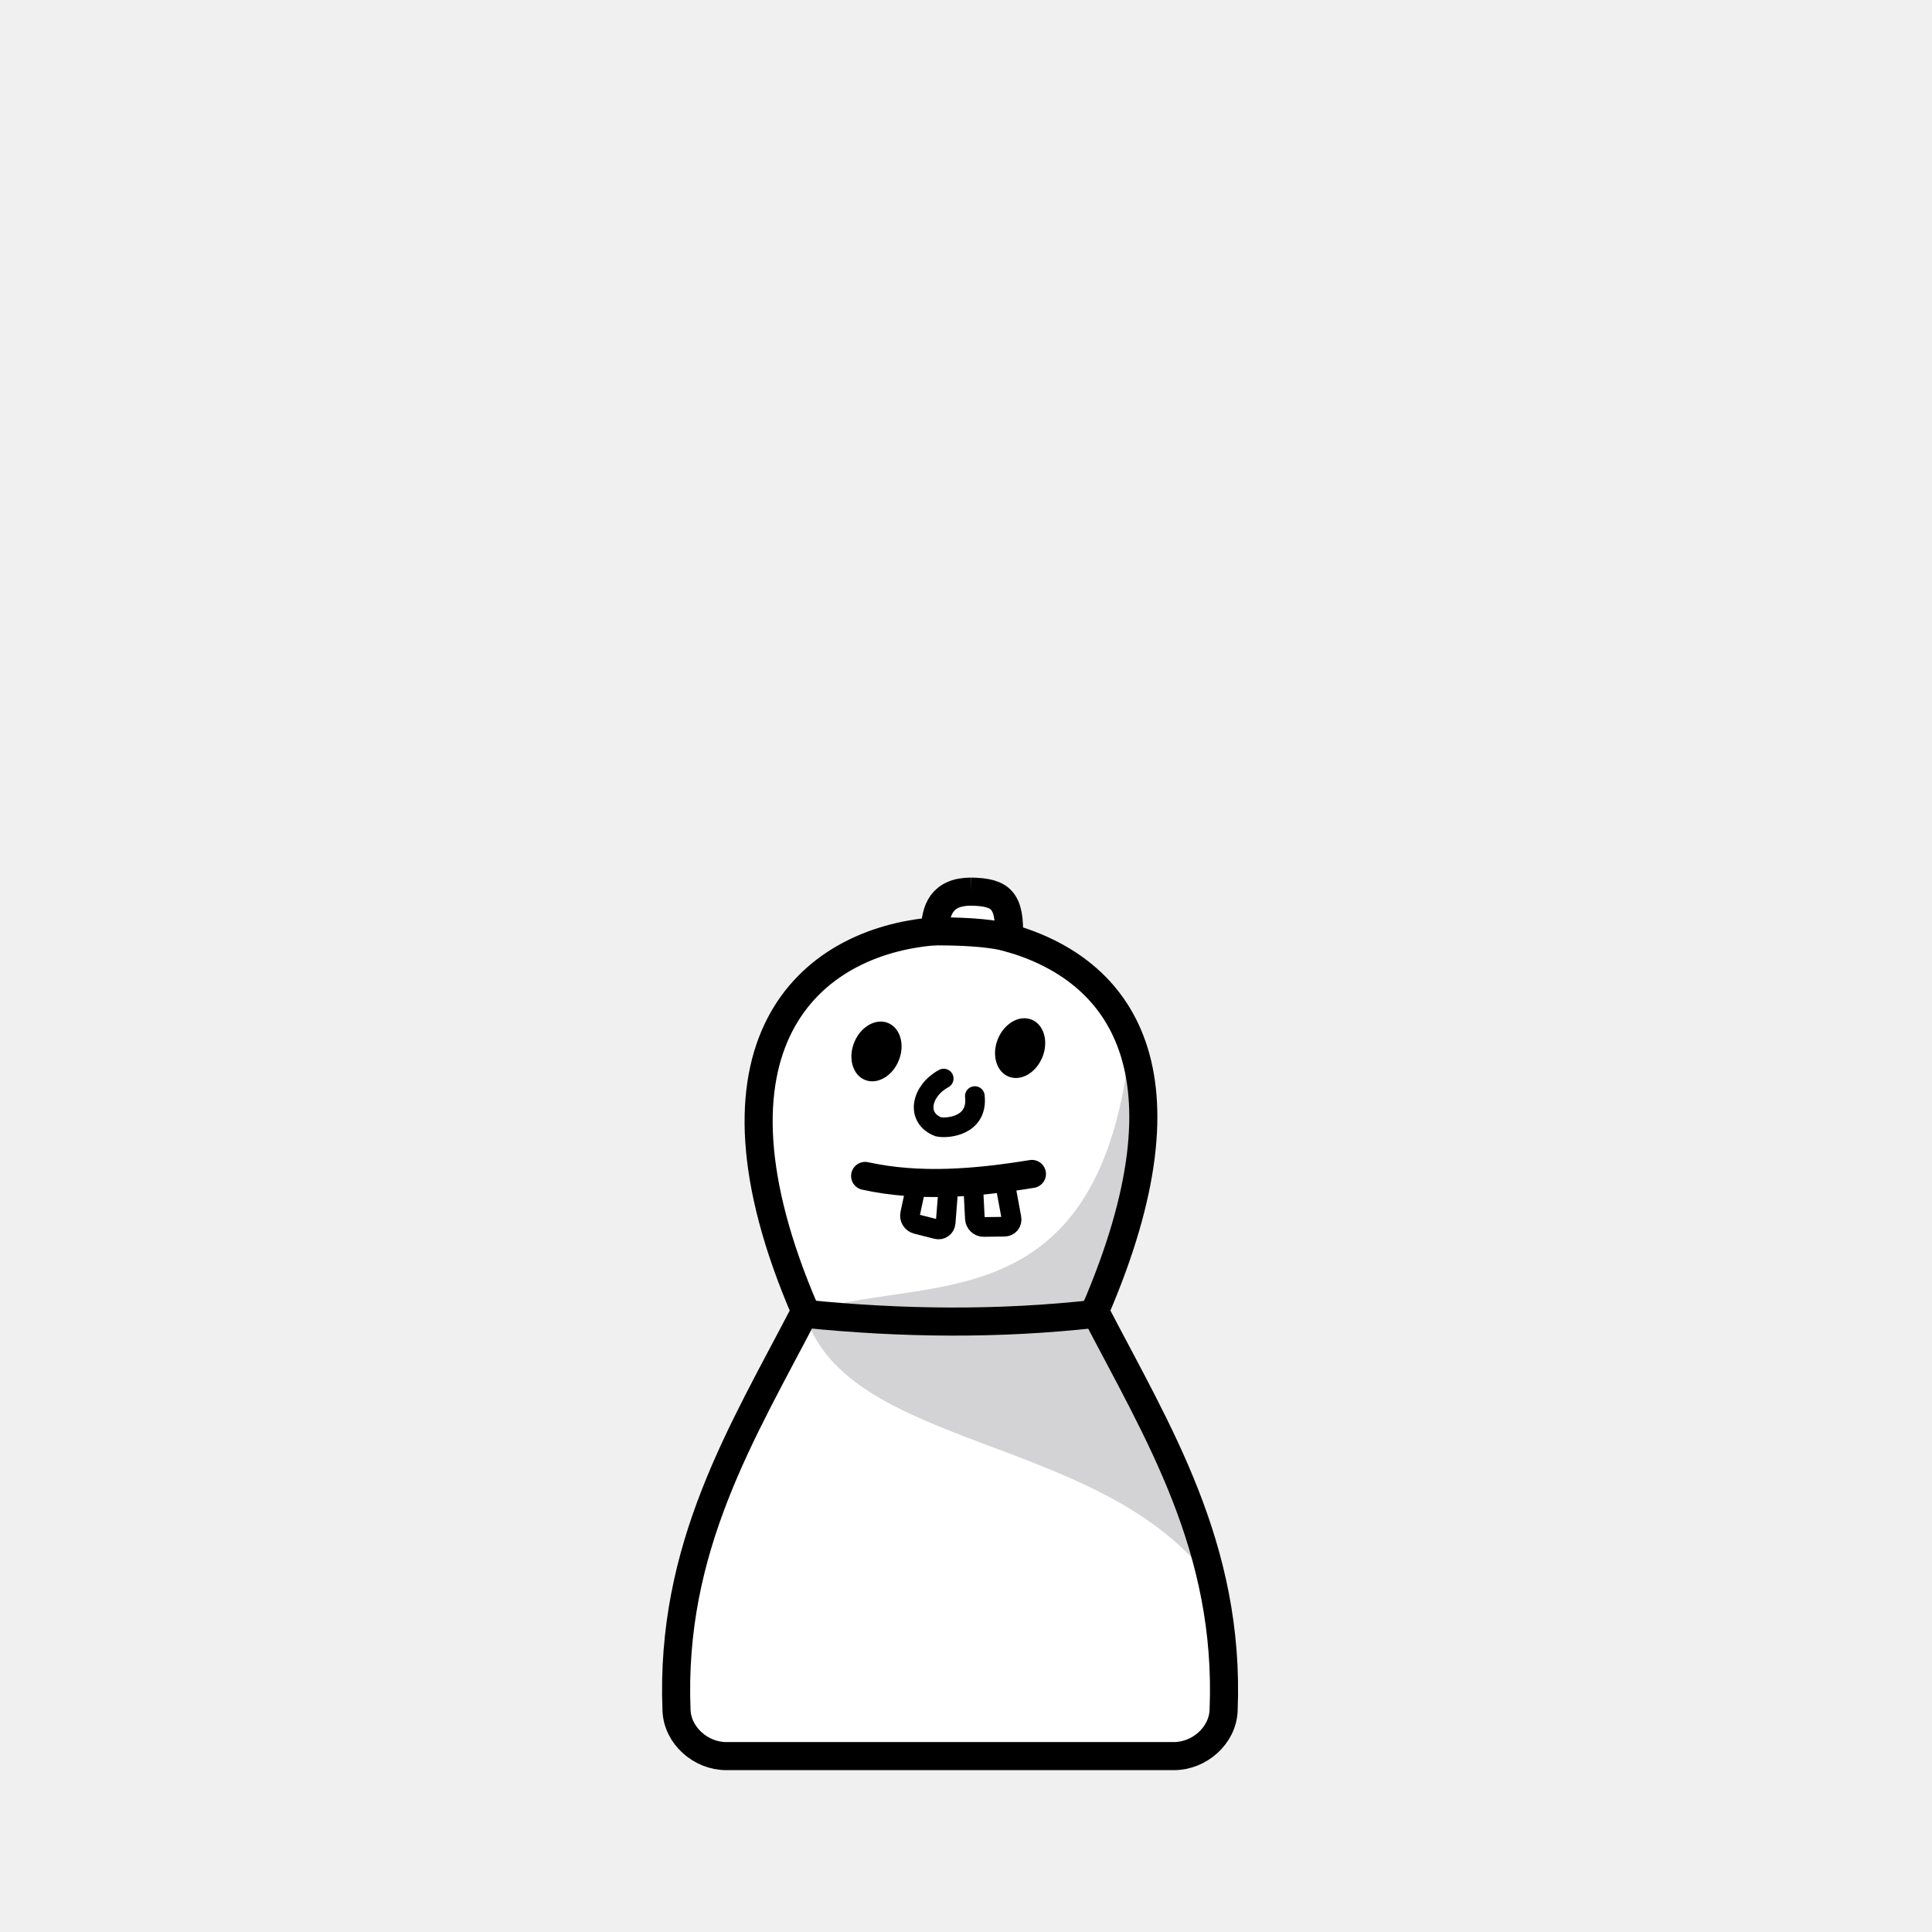
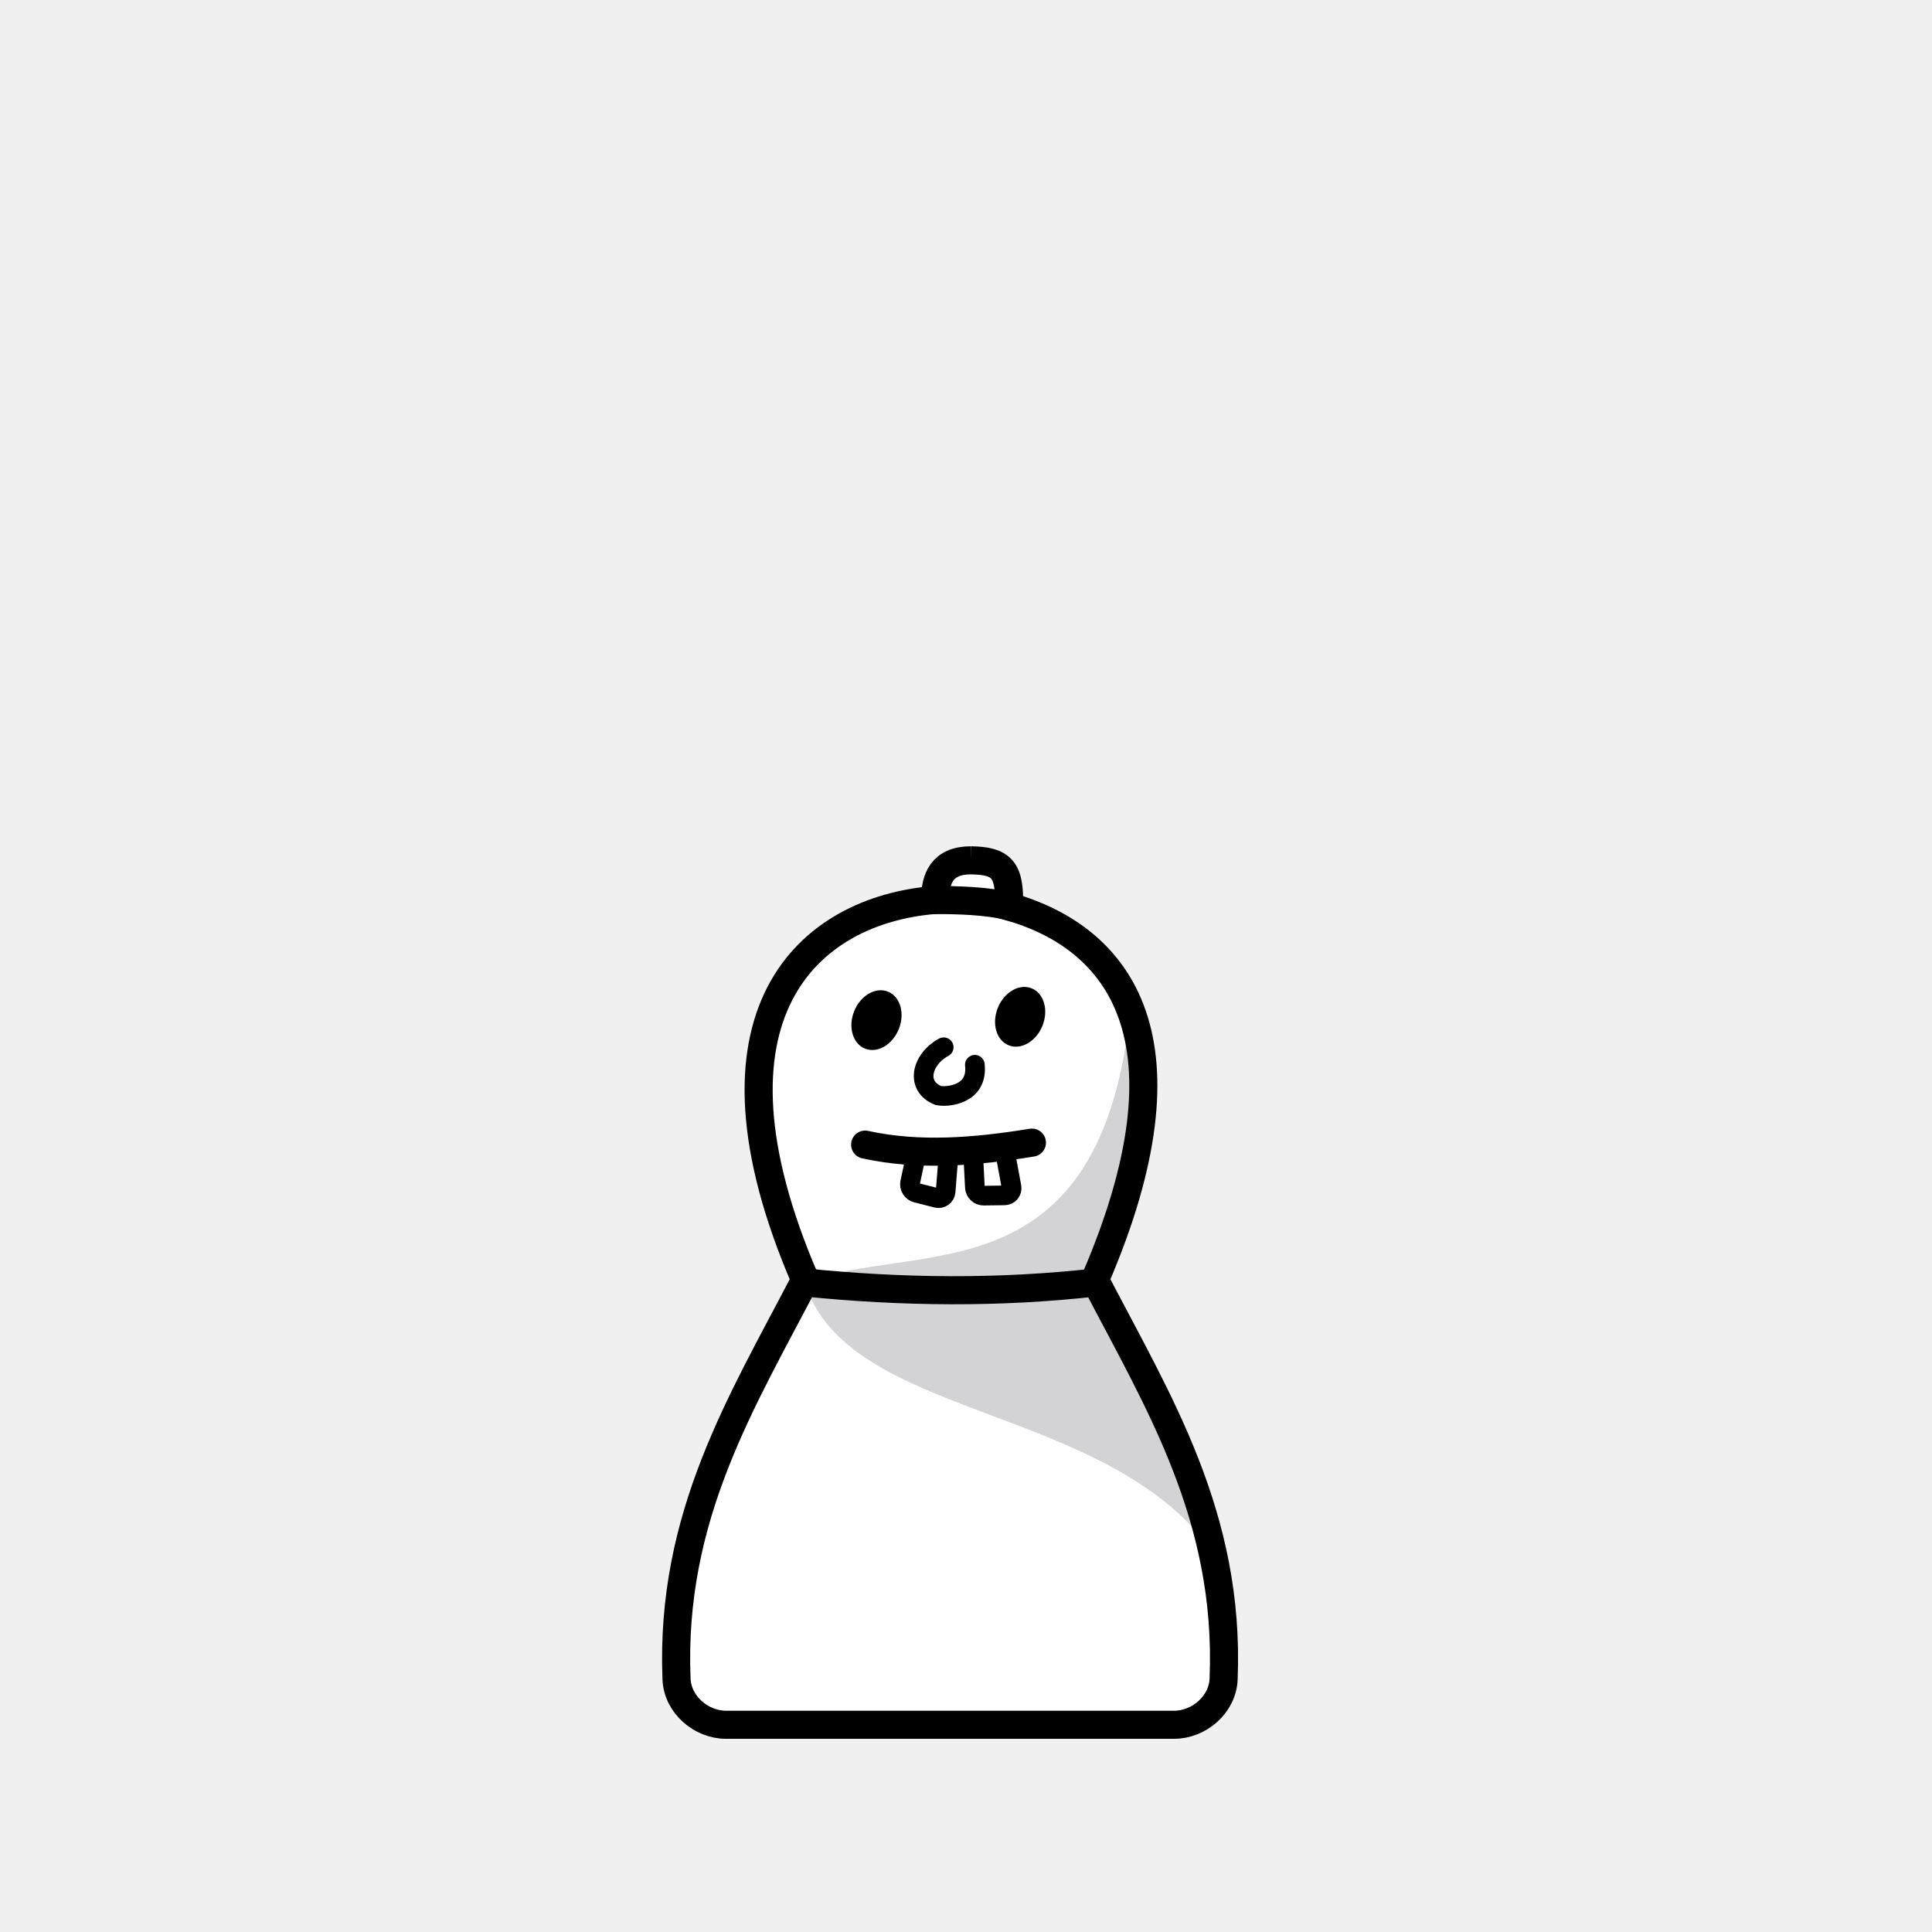
- <svg xmlns="http://www.w3.org/2000/svg" id="svg1" width="688" height="688" version="1.1" viewBox="0 0 688 688" xml:space="preserve">
-   <g id="g1">
-     <path id="path1" d="m345.75 317.52c-10.256-3.1e-4 -12.795 6.484-12.725 14.101-45.134 3.563-87.15 40.647-46.275 135.3-22.365 43.075-48.189 84.045-45.834 142.17 0.365 9.009 8.673 16.268 17.692 16.268h159.44c9.019 0 17.327-7.259 17.692-16.268 2.354-58.122-23.47-99.092-45.836-142.17 36.891-85.425 8.903-121.73-30.598-132.96 0.426-13.235-2.62-16.285-13.56-16.441z" fill="#fff" />
-     <path id="path7" d="m402.16 374.31c-11.786 99.316-76.31 78.533-115.57 93.555 15.169 49.067 106.7 42.651 145.05 95.521l-41.668-98.272c24.226-41.097 14.75-64.094 12.186-90.804z" fill="#d3d3d6" />
-     <path id="path8" d="m286.79 467.87c34.645 3.5 69.065 3.834 103.19 0" fill="none" stroke="#000" stroke-width="10" />
-     <path id="path5" d="m332.14 331.62c9.015 0.075 18.859 0.203 27.615 2.358" fill="none" stroke="#000" stroke-width="10" />
-     <ellipse id="path2" transform="rotate(22)" cx="476.64" cy="209.98" rx="8.562" ry="10.94" />
-     <ellipse id="ellipse2" transform="rotate(22)" cx="429.66" cy="230.24" rx="8.562" ry="10.94" />
-     <path id="path3" d="m347.15 390.32c1.203 10.692-9.777 11.626-13.001 10.949-8.289-3.243-6.036-12.9 1.912-17.183" fill="none" stroke="#000" stroke-linecap="round" stroke-width="7" />
-     <path id="path6" d="m345.75 317.52c-10.256-3.1e-4 -12.795 6.484-12.725 14.101-45.134 3.563-87.15 40.647-46.275 135.3-22.365 43.075-48.189 84.045-45.834 142.17 0.365 9.009 8.673 16.268 17.692 16.268h159.44c9.019 0 17.327-7.259 17.692-16.268 2.354-58.122-23.47-99.092-45.836-142.17 36.891-85.425 8.903-121.73-30.598-132.96 0.426-13.235-2.62-16.285-13.56-16.441z" fill="none" stroke="#000" stroke-width="10" />
-     <g id="g9" transform="translate(-8,12)" stroke="#000" stroke-linecap="round">
-       <path id="path4" d="m316.08 406.76c19.243 4.214 39.219 2.563 59.397-0.707" fill="#d3d3d6" stroke-width="10" />
-       <path id="path9" d="m354.61 411.18 0.553 10.793a3.116 3.116 43.155 0 0 3.153 2.957l7.436-0.098a2.53 2.53 129.39 0 0 2.455-2.99l-2.46-13.313" fill="none" stroke-width="7" />
-       <path id="path10" transform="rotate(15 350.18 333.56)" d="m354.61 411.18 0.553 10.793a3.116 3.116 43.155 0 0 3.153 2.957l7.436-0.098a2.53 2.53 129.39 0 0 2.455-2.99l-2.46-13.313" fill="none" stroke-width="7" />
+ <svg xmlns="http://www.w3.org/2000/svg" width="688" height="688" version="1.1" viewBox="0 0 688 688" xml:space="preserve">
+   <g>
+     <path d="m345.75 306.37c-10.256-3.1e-4 -12.795 6.484-12.725 14.101-45.134 3.563-87.15 40.647-46.275 135.3-22.365 43.075-48.189 84.045-45.834 142.17 0.365 9.009 8.673 16.268 17.692 16.268h159.44c9.019 0 17.327-7.259 17.692-16.268 2.354-58.122-23.47-99.092-45.836-142.17 36.891-85.425 8.903-121.73-30.598-132.96 0.426-13.235-2.62-16.285-13.56-16.441z" fill="#fff" />
+     <path d="m402.16 363.16c-11.786 99.316-76.31 78.533-115.57 93.555 15.169 49.067 106.7 42.651 145.05 95.521l-41.668-98.272c24.226-41.097 14.75-64.094 12.186-90.804z" fill="#d3d3d6" />
+     <path d="m286.79 456.71c34.645 3.5 69.065 3.834 103.19 0" fill="none" stroke="#000" stroke-width="10" />
+     <path d="m332.14 320.47c9.015 0.075 18.859 0.203 27.615 2.358" fill="none" stroke="#000" stroke-width="10" />
+     <ellipse transform="rotate(22)" cx="472.47" cy="199.64" rx="8.562" ry="10.94" />
+     <ellipse transform="rotate(22)" cx="425.48" cy="219.9" rx="8.562" ry="10.94" />
+     <path d="m347.15 379.17c1.203 10.692-9.777 11.626-13.001 10.949-8.289-3.243-6.036-12.9 1.912-17.183" fill="none" stroke="#000" stroke-linecap="round" stroke-width="7" />
+     <path d="m345.75 306.37c-10.256-3.1e-4 -12.795 6.484-12.725 14.101-45.134 3.563-87.15 40.647-46.275 135.3-22.365 43.075-48.189 84.045-45.834 142.17 0.365 9.009 8.673 16.268 17.692 16.268h159.44c9.019 0 17.327-7.259 17.692-16.268 2.354-58.122-23.47-99.092-45.836-142.17 36.891-85.425 8.903-121.73-30.598-132.96 0.426-13.235-2.62-16.285-13.56-16.441z" fill="none" stroke="#000" stroke-width="10" />
+     <g transform="translate(-8 .84609)" stroke="#000" stroke-linecap="round">
+       <path d="m316.08 406.76c19.243 4.214 39.219 2.563 59.397-0.707" fill="#d3d3d6" stroke-width="10" />
+       <path d="m354.61 411.18 0.553 10.793a3.116 3.116 43.155 0 0 3.153 2.957l7.436-0.098a2.53 2.53 129.39 0 0 2.455-2.99l-2.46-13.313" fill="none" stroke-width="7" />
+       <path transform="rotate(15 350.18 333.56)" d="m354.61 411.18 0.553 10.793a3.116 3.116 43.155 0 0 3.153 2.957l7.436-0.098a2.53 2.53 129.39 0 0 2.455-2.99l-2.46-13.313" fill="none" stroke-width="7" />
    </g>
  </g>
</svg>
